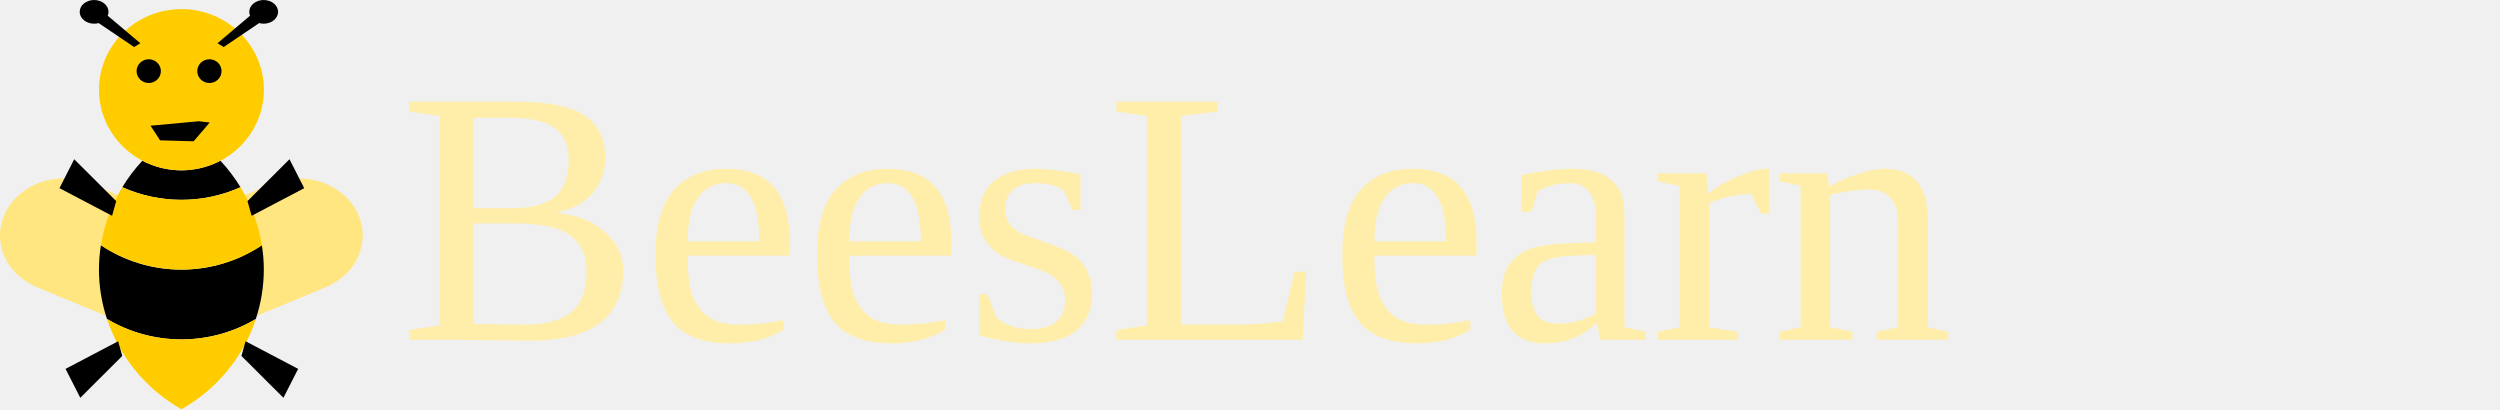
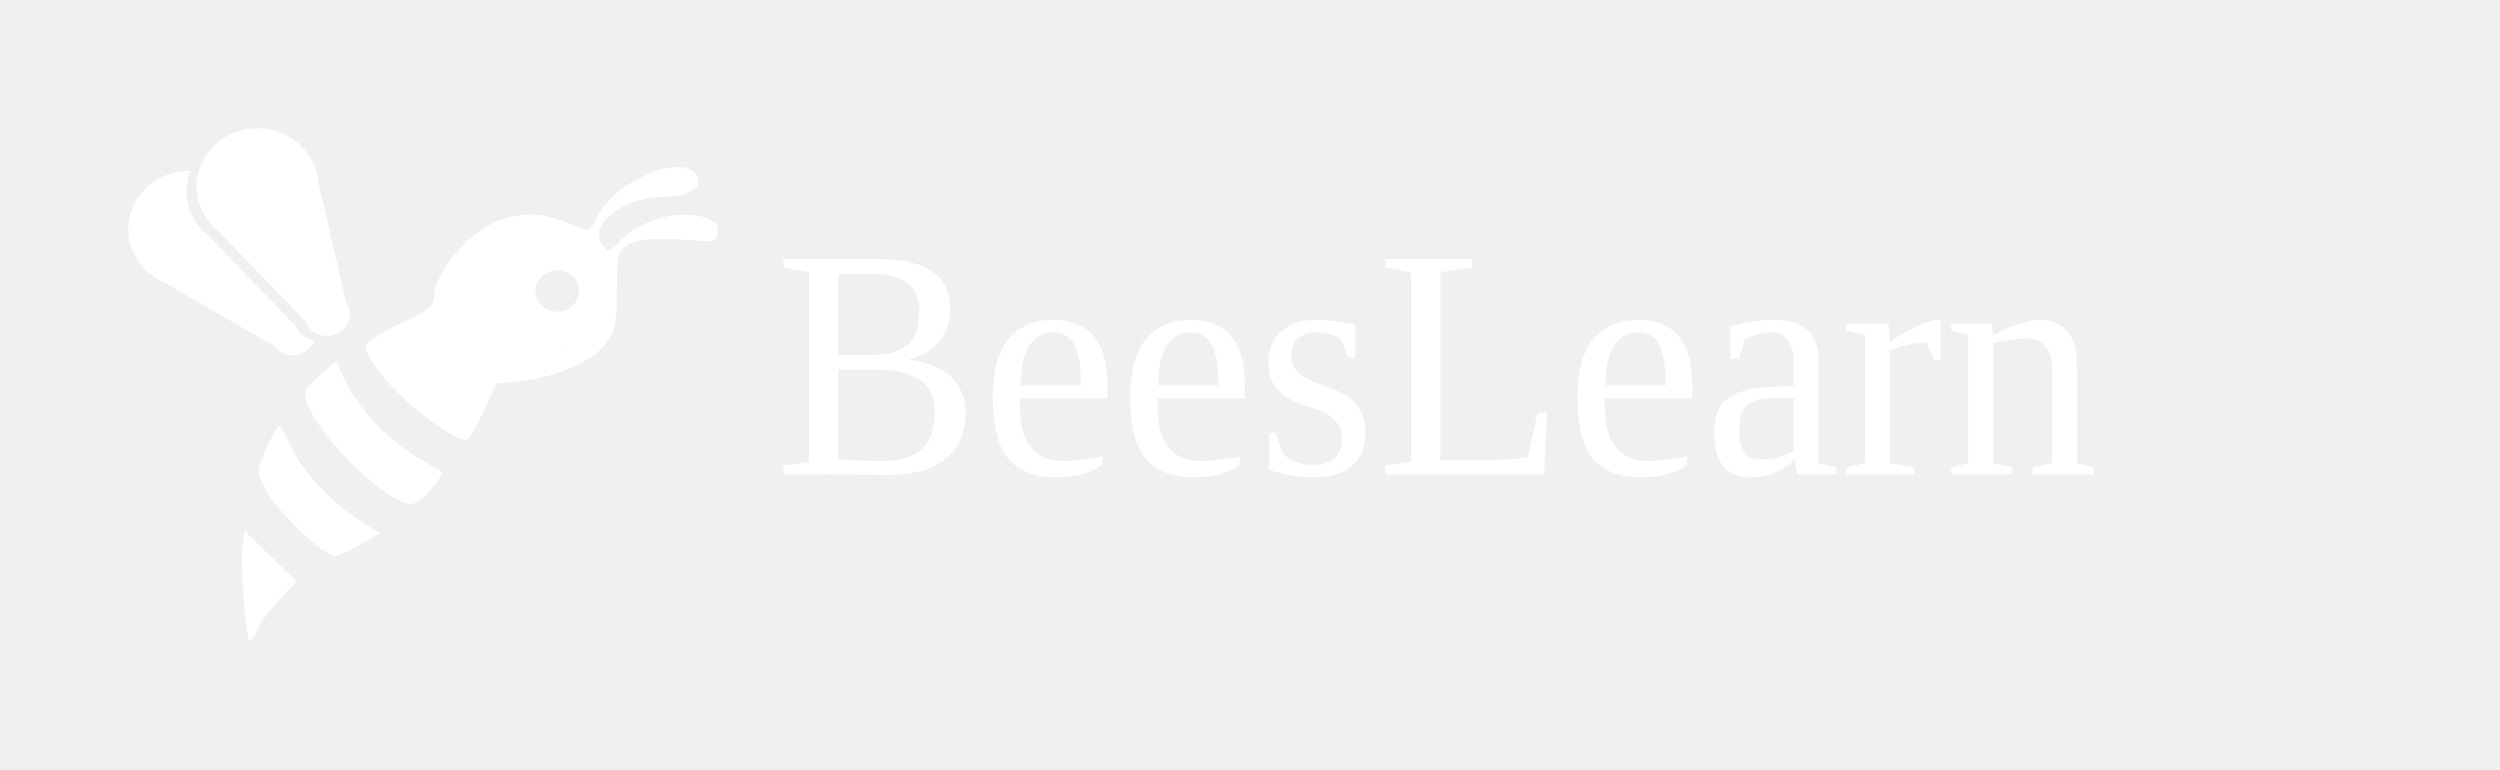
- <svg xmlns="http://www.w3.org/2000/svg" width="164.926" height="27" viewBox="0 0 43.637 7.144" version="1.1" id="svg5">
+ <svg xmlns="http://www.w3.org/2000/svg" width="195" height="60" viewBox="0 0 51.594 15.875" version="1.1" id="svg5">
  <defs id="defs2" />
-   <g id="layer1" transform="translate(-168.6454,-171.0531)">
+   <g id="layer1" transform="translate(-169.7038,-171.0527)">
    <g id="g8045">
-       <text xml:space="preserve" style="font-size:6.35px;fill:#ffeeaa;stroke:#000000;stroke-width:0;fill-opacity:1" x="175.602" y="176.987" id="text1650">
-         <tspan id="tspan1648" style="font-size:6.35px;fill:#ffeeaa;stroke-width:0;fill-opacity:1" x="175.602" y="176.987">BeesLearn</tspan>
-       </text>
-       <g id="g60357" transform="translate(0.6349971,0.1587458)">
-         <g id="g58255" transform="matrix(1,0,0,0.9776516,-1.752488e-7,3.819223)">
-           <g id="g57886" transform="matrix(1.000012,0,0,1,-0.00206606,0.4014255)">
-             <path id="path57134" style="fill:#ffe680;fill-opacity:1;stroke:#ffff00;stroke-width:0;stroke-dasharray:none;stroke-opacity:1" d="m 173.212,173.678 c -0.154,10e-4 -0.31,0.033 -0.459,0.096 l -0.89,0.379 a 1.266,1.401 0 0 1 -0.099,0.065 1.267,1.401 0 0 0 0.011,-0.006 2.533,2.803 0 0 1 0.304,0.451 2.533,2.803 0 0 1 0.006,0.01 2.194,2.427 0 0 0 4.9e-4,-2.7e-4 2.533,2.803 0 0 1 0.01,0.021 2.533,2.803 0 0 0 -0.011,-0.021 2.194,2.427 0 0 1 -2.4e-4,0 2.194,2.427 0 0 1 -0.002,5.3e-4 2.533,2.803 0 0 1 0.328,1.009 2.194,2.427 0 0 0 0.001,-0.001 2.533,2.803 0 0 0 0,2.8e-4 2.194,2.427 0 0 0 4.7e-4,-2.8e-4 2.533,2.803 0 0 1 0.012,0.106 2.533,2.803 0 0 1 0.017,0.318 2.533,2.803 0 0 1 -0.001,0.049 l 1.256,-0.534 c 0.561,-0.238 0.802,-0.842 0.54,-1.353 -0.192,-0.375 -0.6,-0.594 -1.025,-0.589 z m -4.099,2.8e-4 c -0.415,0.004 -0.81,0.221 -0.998,0.589 -0.261,0.511 -0.021,1.115 0.54,1.353 l 1.256,0.534 a 2.533,2.803 0 0 1 -10e-4,-0.049 2.533,2.803 0 0 1 0.027,-0.399 2.533,2.803 0 0 1 0.003,-0.024 2.533,2.803 0 0 0 0,-2.7e-4 2.194,2.427 0 0 0 0.002,5.3e-4 2.533,2.803 0 0 1 0.327,-1.009 2.194,2.427 0 0 0 -2.4e-4,0 2.194,2.427 0 0 0 -2.5e-4,-2.7e-4 2.533,2.803 0 0 0 -0.007,0.014 2.533,2.803 0 0 1 0.004,-0.009 2.533,2.803 0 0 1 0.003,-0.005 2.194,2.427 0 0 0 2.5e-4,0 2.533,2.803 0 0 1 0.309,-0.461 1.267,1.401 0 0 0 0.007,0.004 1.266,1.401 0 0 1 -0.093,-0.061 l -0.892,-0.379 c -0.158,-0.067 -0.323,-0.098 -0.486,-0.096 z m 0.828,2.004 a 2.533,2.803 0 0 1 0,2.7e-4 2.194,2.427 0 0 0 0.187,0.126 2.194,2.427 0 0 1 -0.187,-0.126 z" />
-             <path id="path57136" style="fill:#000000;fill-opacity:1;stroke:#ffff00;stroke-width:0;stroke-dasharray:none;stroke-opacity:1" d="m 170.496,173.362 a 2.879,2.878 0 0 0 -0.352,0.474 2.493,2.493 0 0 0 1.032,0.225 2.493,2.493 0 0 0 1.032,-0.225 h 2.8e-4 a 2.879,2.878 0 0 0 -0.352,-0.474 1.439,1.439 0 0 1 -0.68,0.172 1.439,1.439 0 0 1 -0.681,-0.172 z m -0.352,0.474 a 2.493,2.493 0 0 0 -2.8e-4,-2.8e-4 2.879,2.878 0 0 0 -0.008,0.015 2.879,2.878 0 0 1 0.008,-0.015 z m 2.065,0 a 2.493,2.493 0 0 1 -0.001,2.8e-4 2.879,2.878 0 0 1 0.013,0.021 2.879,2.878 0 0 0 -0.012,-0.021 z m 0.372,1.036 a 2.493,2.493 0 0 1 -1.405,0.435 2.493,2.493 0 0 1 -1.405,-0.435 2.879,2.878 0 0 0 -0.034,0.435 2.879,2.878 0 0 0 0.14,0.881 2.493,2.493 0 0 0 1.299,0.365 2.493,2.493 0 0 0 1.299,-0.365 2.879,2.878 0 0 0 0.14,-0.881 2.879,2.878 0 0 0 -0.034,-0.435 z m -0.272,1.724 a 2.879,2.878 0 0 1 -0.017,0.03 h 0.002 a 2.879,2.878 0 0 0 0.015,-0.03 z m -2.264,0.002 a 2.879,2.878 0 0 0 0.014,0.029 h 0.002 a 2.879,2.878 0 0 1 -0.015,-0.029 z" />
-             <path id="path57138" style="fill:#ffcc00;fill-opacity:1;stroke:#ffff00;stroke-width:0;stroke-dasharray:none;stroke-opacity:1" d="m 171.177,170.656 a 1.439,1.439 0 0 0 -1.439,1.439 1.439,1.439 0 0 0 1.439,1.439 1.439,1.439 0 0 0 1.439,-1.439 1.439,1.439 0 0 0 -1.439,-1.439 z m 1.012,3.149 a 2.879,2.878 0 0 1 0.019,0.031 2.493,2.493 0 0 1 -1.031,0.224 2.493,2.493 0 0 1 -1.032,-0.225 2.879,2.878 0 0 0 -0.372,1.037 2.493,2.493 0 0 0 1.404,0.434 2.493,2.493 0 0 0 1.403,-0.434 2.879,2.878 0 0 0 -0.372,-1.036 2.493,2.493 0 0 0 0.001,-5.4e-4 2.493,2.493 0 0 1 2.8e-4,0 2.879,2.878 0 0 1 0.013,0.021 2.879,2.878 0 0 0 -0.012,-0.021 2.493,2.493 0 0 1 -5.5e-4,2.8e-4 2.879,2.878 0 0 0 -0.02,-0.031 z m -2.416,1.068 a 2.493,2.493 0 0 1 -0.001,-2.8e-4 2.879,2.878 0 0 0 -0.003,0.025 2.879,2.878 0 0 1 0.004,-0.025 z m 0.372,-1.037 a 2.879,2.878 0 0 1 0.012,-0.021 2.879,2.878 0 0 0 -0.013,0.02 2.493,2.493 0 0 0 5.4e-4,2.8e-4 z m -5.4e-4,-2.8e-4 a 2.493,2.493 0 0 0 -2.9e-4,-2.8e-4 2.879,2.878 0 0 0 -0.008,0.015 2.879,2.878 0 0 1 0.008,-0.015 z m 2.438,1.036 a 2.493,2.493 0 0 1 -0.002,0.001 2.879,2.878 0 0 1 0.021,0.143 2.879,2.878 0 0 0 -0.019,-0.144 z m -2.704,1.316 a 2.879,2.878 0 0 0 1.299,1.612 2.879,2.878 0 0 0 1.299,-1.612 2.493,2.493 0 0 1 -1.299,0.365 2.493,2.493 0 0 1 -1.299,-0.365 z" />
-             <path style="fill:#000000;fill-opacity:1;stroke:#ffff00;stroke-width:0" d="m 172.223,171.589 0.791,-0.665 v 0" id="path57367" />
-             <path style="fill:#000000;fill-opacity:1;stroke:#ffff00;stroke-width:0" d="m 172.101,171.49 0.791,-0.601 v 0" id="path57369" />
-             <circle style="fill:#000000;fill-opacity:1;stroke:#ffff00;stroke-width:0" id="path57546" cx="170.606" cy="171.763" r="0.212" />
-             <circle style="fill:#000000;fill-opacity:1;stroke:#ffff00;stroke-width:0" id="circle57548" cx="171.665" cy="171.763" r="0.212" />
-             <path id="circle57708" style="fill:#000000;fill-opacity:1;stroke:#ffff00;stroke-width:0" d="m 172.613,170.493 a 0.252,0.212 0 0 0 -0.252,0.211 0.252,0.212 0 0 0 0.014,0.069 l -0.569,0.492 0.108,0.068 0.619,-0.428 a 0.252,0.212 0 0 0 0.079,0.011 0.252,0.212 0 0 0 0.252,-0.212 0.252,0.212 0 0 0 -0.252,-0.211 z" />
-             <path id="path57715" style="fill:#000000;fill-opacity:1;stroke:#ffff00;stroke-width:0" d="m 169.652,170.493 a 0.252,0.212 0 0 1 0.252,0.211 0.252,0.212 0 0 1 -0.014,0.069 l 0.569,0.492 -0.108,0.068 -0.619,-0.428 a 0.252,0.212 0 0 1 -0.079,0.011 0.252,0.212 0 0 1 -0.252,-0.212 0.252,0.212 0 0 1 0.252,-0.211 z" />
-           </g>
-           <path style="fill:#000000;fill-opacity:1;stroke:#ffff00;stroke-width:0" d="m 170.637,173.139 0.167,0.261 0.586,0.017 0.28,-0.335 -0.191,-0.023 z" id="path58078" />
-         </g>
-         <g id="g60160">
-           <path style="fill:#000000;fill-opacity:1;stroke:#ffff00;stroke-width:0" d="m 172.33,174.405 0.733,-0.731 0.257,0.505 -0.918,0.482 z" id="path60154" />
-           <path style="fill:#000000;fill-opacity:1;stroke:#ffff00;stroke-width:0" d="m 172.224,177.107 0.733,0.731 0.257,-0.505 -0.918,-0.482 z" id="path60156" />
-         </g>
-         <g id="g60166" transform="matrix(-1,0,0,1,342.3681,0)">
-           <path style="fill:#000000;fill-opacity:1;stroke:#ffff00;stroke-width:0" d="m 172.33,174.405 0.733,-0.731 0.257,0.505 -0.918,0.482 z" id="path60162" />
-           <path style="fill:#000000;fill-opacity:1;stroke:#ffff00;stroke-width:0" d="m 172.224,177.107 0.733,0.731 0.257,-0.505 -0.918,-0.482 z" id="path60164" />
-         </g>
+       <g id="g952" transform="matrix(0.9999986,0,0,1,2.646075,2.645843)">
+         <path id="path12326" style="fill:#ffffff;stroke-width:0.091" d="m 172.367,171.053 a 1.258,1.204 0 0 0 -0.662,0.183 1.258,1.204 0 0 0 -0.4,1.659 1.258,1.204 0 0 0 0.269,0.292 l 1.786,1.851 a 0.472,0.452 0 0 0 0.044,0.088 0.472,0.452 0 0 0 0.65,0.144 0.472,0.452 0 0 0 0.15,-0.622 0.472,0.452 0 0 0 -0.005,-0.008 l -0.573,-2.485 a 1.258,1.204 0 0 0 -0.186,-0.535 h -3.1e-4 a 1.258,1.204 0 0 0 -1.072,-0.566 z m 8.662,0.799 c -0.545,0.012 -1.419,0.499 -1.664,1.067 -0.086,0.198 -0.158,0.255 -0.267,0.21 -0.796,-0.326 -1.061,-0.36 -1.627,-0.21 -0.664,0.177 -1.455,1.072 -1.462,1.655 -0.002,0.143 -0.166,0.265 -0.702,0.519 -0.385,0.182 -0.7,0.384 -0.7,0.448 0,0.33 0.775,1.187 1.508,1.667 0.419,0.274 0.548,0.322 0.628,0.23 0.055,-0.064 0.205,-0.341 0.332,-0.616 l 0.231,-0.5 0.541,-0.06 c 0.734,-0.082 1.44,-0.398 1.716,-0.768 0.197,-0.264 0.225,-0.401 0.226,-1.096 0.002,-0.738 0.017,-0.804 0.225,-0.936 0.211,-0.134 0.659,-0.157 1.547,-0.08 0.229,0.02 0.285,-0.013 0.31,-0.177 0.022,-0.148 -0.034,-0.224 -0.216,-0.29 -0.56,-0.204 -1.359,0.008 -1.813,0.478 -0.223,0.232 -0.226,0.233 -0.358,0.053 -0.292,-0.398 0.45,-0.977 1.253,-0.978 0.514,-3.5e-4 0.811,-0.168 0.716,-0.405 -0.055,-0.138 -0.193,-0.202 -0.372,-0.209 -0.017,-5.7e-4 -0.034,-9.6e-4 -0.051,-5.7e-4 z m -10.074,0.081 a 1.258,1.204 0 0 0 -0.927,0.398 1.258,1.204 0 0 0 0.093,1.701 1.258,1.204 0 0 0 0.343,0.21 l 2.249,1.309 a 0.472,0.452 0 0 0 0.068,0.073 0.472,0.452 0 0 0 0.666,-0.033 0.472,0.452 0 0 0 0.099,-0.165 0.472,0.452 0 0 1 -0.346,-0.208 0.472,0.452 0 0 1 -0.044,-0.088 l -1.786,-1.851 a 1.258,1.204 0 0 1 -0.269,-0.292 1.258,1.204 0 0 1 -0.114,-1.051 1.258,1.204 0 0 0 -0.032,-9.4e-4 z m 7.602,2.054 a 0.449,0.428 0 0 1 0.449,0.427 0.449,0.428 0 0 1 -0.449,0.427 0.449,0.428 0 0 1 -0.449,-0.427 0.449,0.428 0 0 1 0.449,-0.427 z m 0.179,1.548 h 0.033 c 0.004,0.011 -0.008,0.025 -0.033,0.042 z m -4.741,0.321 -0.347,0.304 c -0.322,0.282 -0.34,0.323 -0.247,0.577 0.267,0.734 1.649,2.071 2.14,2.071 0.097,0 0.29,-0.142 0.428,-0.315 0.138,-0.173 0.235,-0.327 0.215,-0.34 -0.02,-0.014 -0.257,-0.158 -0.528,-0.32 -0.612,-0.367 -1.2,-0.991 -1.461,-1.55 z m -1.174,1.345 c -0.032,-1.8e-4 -0.151,0.206 -0.265,0.459 -0.197,0.439 -0.2,0.474 -0.053,0.782 0.23,0.483 1.213,1.44 1.476,1.438 0.062,-3.2e-4 0.295,-0.105 0.518,-0.233 l 0.404,-0.232 -0.462,-0.298 c -0.574,-0.37 -1.18,-1.037 -1.396,-1.536 -0.09,-0.209 -0.19,-0.38 -0.222,-0.38 z m -0.713,2.161 -0.046,0.331 c -0.047,0.333 0.067,1.867 0.144,1.941 0.023,0.022 0.093,-0.08 0.156,-0.226 0.063,-0.146 0.273,-0.429 0.467,-0.63 l 0.352,-0.365 -0.536,-0.525 z" />
+         <text xml:space="preserve" style="font-size:6.584px;fill:#ffffff;fill-opacity:1;stroke:#000000;stroke-width:0" x="188.521" y="173.016" id="text1650-36-9" transform="scale(0.9709394,1.02993)">
+           <tspan id="tspan1648-7-2" style="font-size:6.584px;fill:#ffffff;fill-opacity:1;stroke-width:0" x="188.521" y="173.016">BeesLearn</tspan>
+         </text>
      </g>
    </g>
  </g>
</svg>
